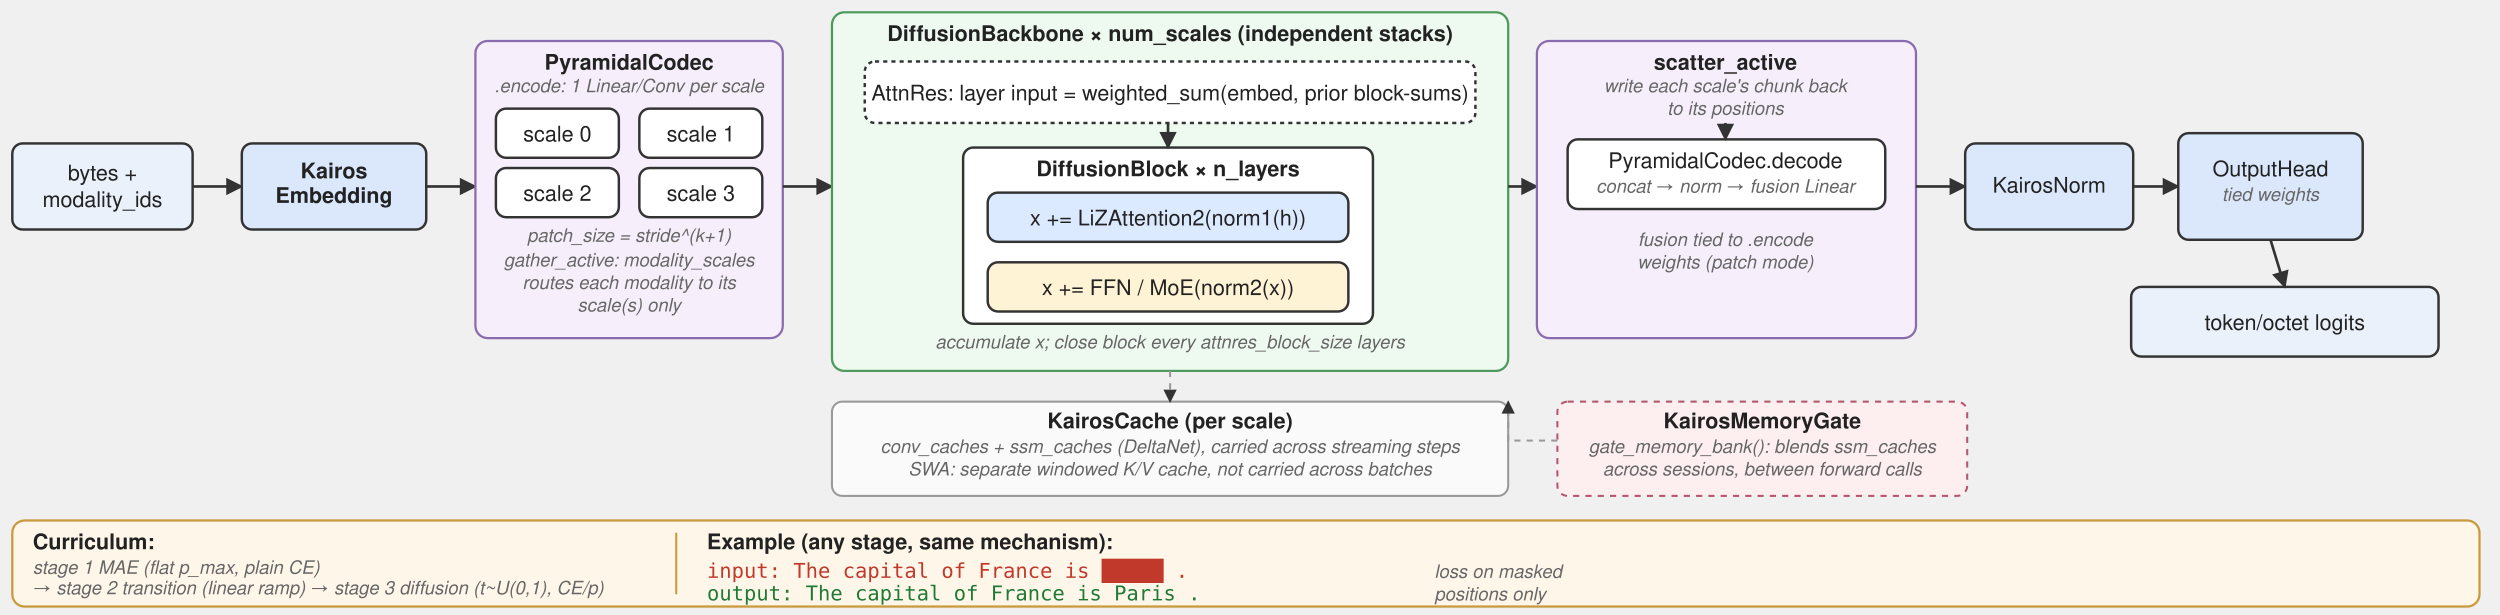
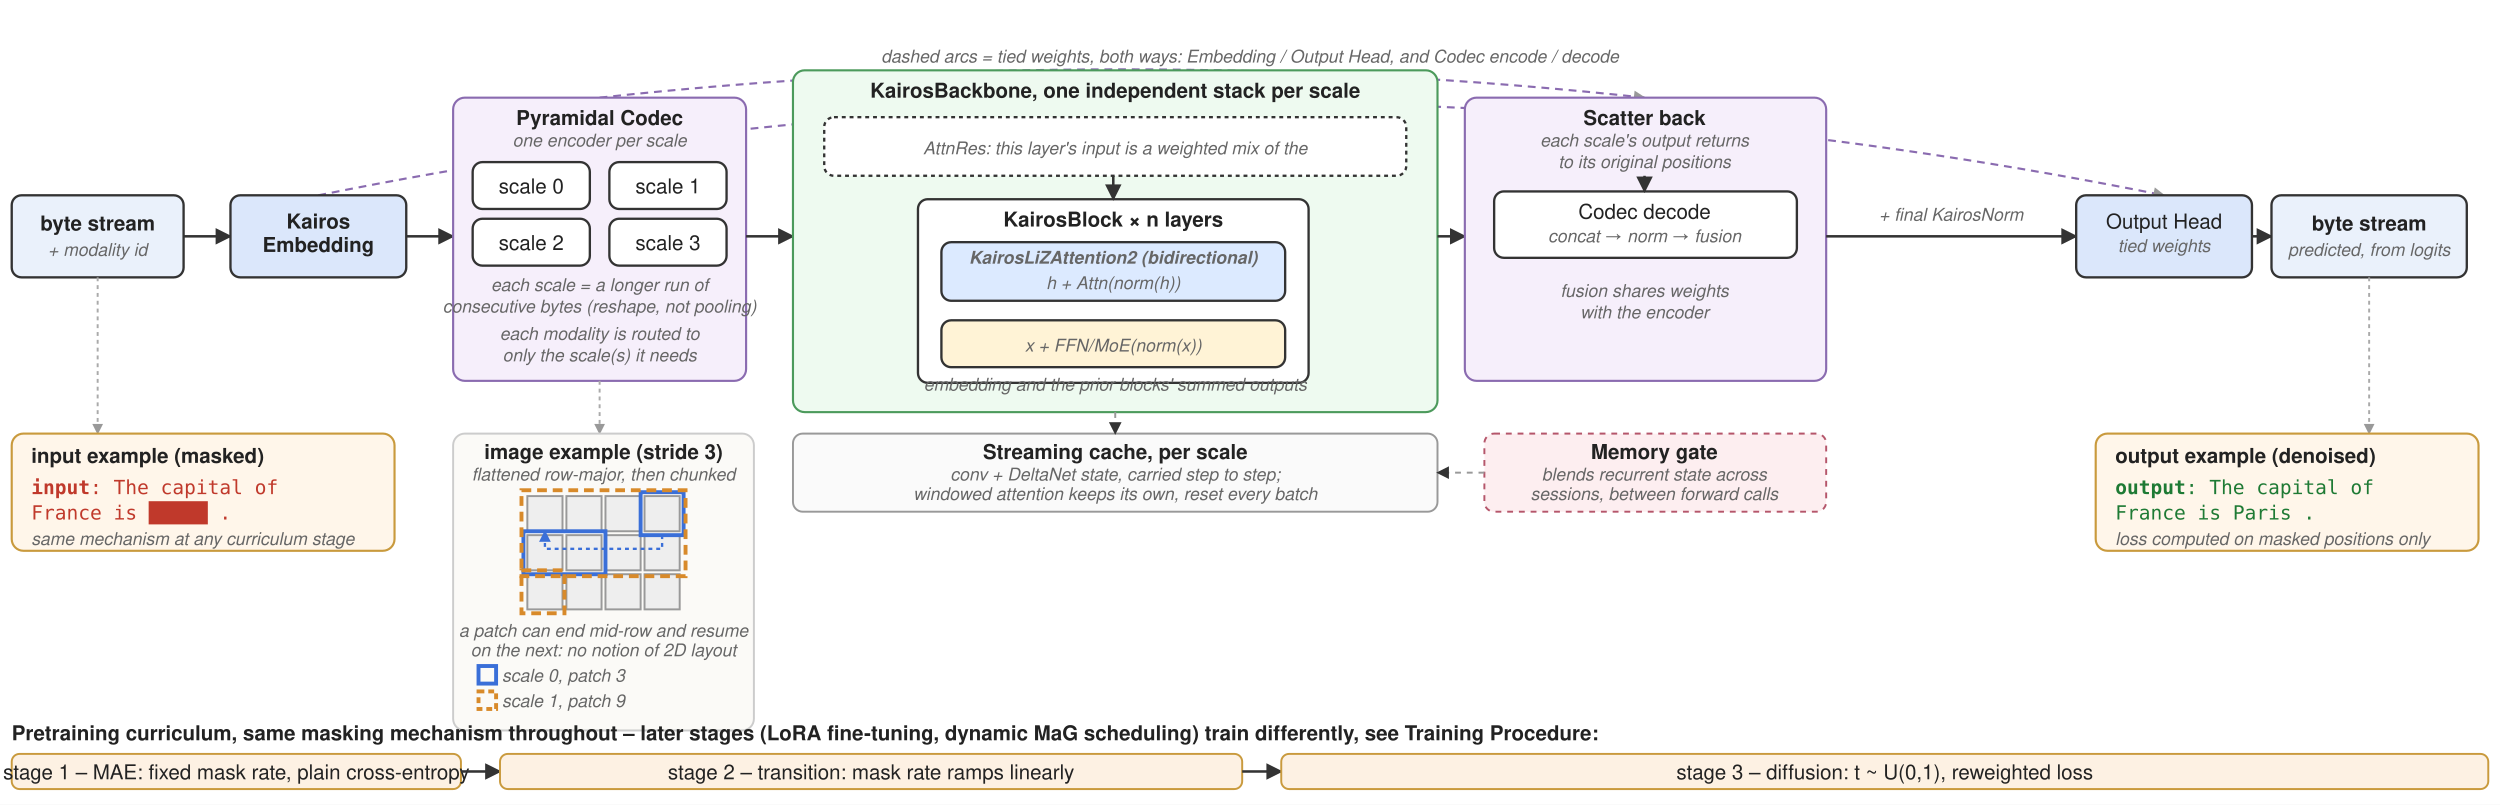
- <svg xmlns="http://www.w3.org/2000/svg" viewBox="0 0 1220 300" font-family="Helvetica, Arial, sans-serif">
+ <svg xmlns="http://www.w3.org/2000/svg" viewBox="0 -30 1280 412" font-family="Helvetica, Arial, sans-serif">
  <defs>
    <marker id="arrow" viewBox="0 0 10 10" refX="9" refY="5" markerWidth="6.5" markerHeight="6.5" orient="auto-start-reverse">
      <path d="M0,0 L10,5 L0,10 z" fill="#333" />
+     </marker>
+     <marker id="arrow-light" viewBox="0 0 10 10" refX="9" refY="5" markerWidth="5.5" markerHeight="5.5" orient="auto-start-reverse">
+       <path d="M0,0 L10,5 L0,10 z" fill="#999" />
+     </marker>
+     <marker id="arrow-blue" viewBox="0 0 10 10" refX="9" refY="5" markerWidth="5" markerHeight="5" orient="auto-start-reverse">
+       <path d="M0,0 L10,5 L0,10 z" fill="#3a6fd8" />
    </marker>
  </defs>
  <style>
    .box { stroke:#333; stroke-width:1.2; rx:5; }
    .sub { font-size:10.5px; fill:#222; }
    .note { font-size:9px; fill:#666; font-style:italic; }
    .arr { stroke:#333; stroke-width:1.3; fill:none; marker-end:url(#arrow); }
    .dashed { stroke:#999; stroke-width:1; fill:none; stroke-dasharray:3,3; marker-end:url(#arrow); }
+     .dashed-light { stroke:#aaa; stroke-width:1; fill:none; stroke-dasharray:2,2; marker-end:url(#arrow-light); }
    .group-label { font-size:10.5px; font-weight:700; fill:#222; }
    .mask { fill:#c0392b; font-family:monospace; font-size:10px; }
    .clean { fill:#1e7a34; font-family:monospace; font-size:10px; }
  </style>
+   <rect x="0" y="-30" width="1280" height="412" fill="#ffffff" />
+   <path d="M163,70 Q635,-25 1108,70" fill="none" stroke="#8a6bb0" stroke-width="1.1" stroke-dasharray="4,3" marker-end="url(#arrow-light)" />
+   <path d="M307,20 Q574,-9 842,20" fill="none" stroke="#8a6bb0" stroke-width="1.1" stroke-dasharray="4,3" marker-end="url(#arrow-light)" />
+   <text x="640" y="2" class="note" text-anchor="middle" font-size="8">dashed arcs = tied weights, both ways: Embedding / Output Head, and Codec encode / decode</text>
  <rect class="box" x="6" y="70" width="88" height="42" fill="#eaf1fb" />
-   <text x="50" y="88" class="sub" text-anchor="middle">bytes +</text>
-   <text x="50" y="101" class="sub" text-anchor="middle">modality_ids</text>
+   <text x="50" y="88" class="sub" text-anchor="middle" font-weight="700">byte stream</text>
+   <text x="50" y="101" class="note" text-anchor="middle">+ modality id</text>
  <path class="arr" d="M94,91 L118,91" />
  <rect class="box" x="118" y="70" width="90" height="42" fill="#dbe7fb" />
  <text x="163" y="87" class="sub" text-anchor="middle" font-weight="700">Kairos</text>
  <text x="163" y="99" class="sub" text-anchor="middle" font-weight="700">Embedding</text>
  <path class="arr" d="M208,91 L232,91" />
  <rect x="232" y="20" width="150" height="145" rx="6" fill="#f6effb" stroke="#8a6bb0" stroke-width="1.1" />
-   <text x="307" y="34" class="group-label" text-anchor="middle">PyramidalCodec</text>
-   <text x="307" y="45" class="note" text-anchor="middle">.encode: 1 Linear/Conv per scale</text>
+   <text x="307" y="34" class="group-label" text-anchor="middle">Pyramidal Codec</text>
+   <text x="307" y="45" class="note" text-anchor="middle">one encoder per scale</text>
  <rect class="box" x="242" y="53" width="60" height="24" fill="#fff" />
  <text x="272" y="69" class="sub" text-anchor="middle" font-size="9.5">scale 0</text>
  <rect class="box" x="312" y="53" width="60" height="24" fill="#fff" />
  <text x="342" y="69" class="sub" text-anchor="middle" font-size="9.5">scale 1</text>
  <rect class="box" x="242" y="82" width="60" height="24" fill="#fff" />
  <text x="272" y="98" class="sub" text-anchor="middle" font-size="9.5">scale 2</text>
  <rect class="box" x="312" y="82" width="60" height="24" fill="#fff" />
  <text x="342" y="98" class="sub" text-anchor="middle" font-size="9.5">scale 3</text>
-   <text x="307" y="118" class="note" text-anchor="middle">patch_size = stride^(k+1)</text>
-   <text x="307" y="130" class="note" text-anchor="middle">gather_active: modality_scales</text>
-   <text x="307" y="141" class="note" text-anchor="middle">routes each modality to its</text>
-   <text x="307" y="152" class="note" text-anchor="middle">scale(s) only</text>
+   <text x="307" y="119" class="note" text-anchor="middle">each scale = a longer run of</text>
+   <text x="307" y="130" class="note" text-anchor="middle">consecutive bytes (reshape, not pooling)</text>
+   <text x="307" y="144" class="note" text-anchor="middle">each modality is routed to</text>
+   <text x="307" y="155" class="note" text-anchor="middle">only the scale(s) it needs</text>
  <path class="arr" d="M382,91 L406,91" />
  <rect x="406" y="6" width="330" height="175" rx="6" fill="#eefaf0" stroke="#4c9a5c" stroke-width="1.1" />
-   <text x="571" y="20" class="group-label" text-anchor="middle">DiffusionBackbone × num_scales (independent stacks)</text>
+   <text x="571" y="20" class="group-label" text-anchor="middle">KairosBackbone, one independent stack per scale</text>
  <rect class="box" x="422" y="30" width="298" height="30" fill="#fff" stroke-dasharray="2,2" />
-   <text x="571" y="49" class="sub" text-anchor="middle" font-size="9">AttnRes: layer input = weighted_sum(embed, prior block-sums)</text>
-   <rect class="box" x="470" y="72" width="200" height="86" fill="#fff" />
-   <text x="570" y="86" class="sub" text-anchor="middle" font-weight="700" font-size="10">DiffusionBlock × n_layers</text>
-   <rect class="box" x="482" y="94" width="176" height="24" fill="#dceaff" />
-   <text x="570" y="110" class="sub" text-anchor="middle" font-size="9.5">x += LiZAttention2(norm1(h))</text>
-   <rect class="box" x="482" y="128" width="176" height="24" fill="#fff3d6" />
-   <text x="570" y="144" class="sub" text-anchor="middle" font-size="9.5">x += FFN / MoE(norm2(x))</text>
+   <text x="571" y="49" class="note" text-anchor="middle" font-size="9.5">AttnRes: this layer's input is a weighted mix of the</text>
+   <rect class="box" x="470" y="72" width="200" height="94" fill="#fff" />
+   <text x="570" y="86" class="sub" text-anchor="middle" font-weight="700" font-size="10">KairosBlock × n layers</text>
+   <rect class="box" x="482" y="94" width="176" height="30" fill="#dceaff" />
+   <text x="570" y="105" class="note" text-anchor="middle" font-size="8.5" font-style="normal" font-weight="700">KairosLiZAttention2 (bidirectional)</text>
+   <text x="570" y="118" class="note" text-anchor="middle" font-size="8.5" font-style="normal">h + Attn(norm(h))</text>
+   <rect class="box" x="482" y="134" width="176" height="24" fill="#fff3d6" />
+   <text x="570" y="150" class="note" text-anchor="middle" font-size="9.5" font-style="normal">x + FFN/MoE(norm(x))</text>
  <path class="arr" d="M570,60 L570,72" />
-   <text x="571" y="170" class="note" text-anchor="middle">accumulate x; close block every attnres_block_size layers</text>
+   <text x="571" y="170" class="note" text-anchor="middle">embedding and the prior blocks' summed outputs</text>
  <path class="arr" d="M736,91 L750,91" />
  <rect x="750" y="20" width="185" height="145" rx="6" fill="#f6effb" stroke="#8a6bb0" stroke-width="1.1" />
-   <text x="842" y="34" class="group-label" text-anchor="middle">scatter_active</text>
-   <text x="842" y="45" class="note" text-anchor="middle">write each scale's chunk back</text>
-   <text x="842" y="56" class="note" text-anchor="middle">to its positions</text>
+   <text x="842" y="34" class="group-label" text-anchor="middle">Scatter back</text>
+   <text x="842" y="45" class="note" text-anchor="middle">each scale's output returns</text>
+   <text x="842" y="56" class="note" text-anchor="middle">to its original positions</text>
  <rect class="box" x="765" y="68" width="155" height="34" fill="#fff" />
-   <text x="842" y="82" class="sub" text-anchor="middle" font-size="9.5">PyramidalCodec.decode</text>
-   <text x="842" y="94" class="note" text-anchor="middle">concat → norm → fusion Linear</text>
+   <text x="842" y="82" class="sub" text-anchor="middle" font-size="9.5">Codec decode</text>
+   <text x="842" y="94" class="note" text-anchor="middle">concat → norm → fusion</text>
  <path class="arr" d="M842,60 L842,68" />
-   <text x="842" y="120" class="note" text-anchor="middle">fusion tied to .encode</text>
-   <text x="842" y="131" class="note" text-anchor="middle">weights (patch mode)</text>
-   <path class="arr" d="M935,91 L959,91" />
-   <rect class="box" x="959" y="70" width="82" height="42" fill="#dbe7fb" />
-   <text x="1000" y="94" class="sub" text-anchor="middle" font-size="9.5">KairosNorm</text>
-   <path class="arr" d="M1041,91 L1063,91" />
-   <rect class="box" x="1063" y="65" width="90" height="52" fill="#dbe7fb" />
-   <text x="1108" y="86" class="sub" text-anchor="middle" font-size="9.5">OutputHead</text>
-   <text x="1108" y="98" class="note" text-anchor="middle">tied weights</text>
-   <rect class="box" x="1040" y="140" width="150" height="34" fill="#eaf1fb" />
-   <text x="1115" y="161" class="sub" text-anchor="middle" font-size="9.5">token/octet logits</text>
-   <path class="arr" d="M1108,117 L1115,140" />
-   <rect x="406" y="196" width="330" height="46" rx="5" fill="#fafafa" stroke="#999" stroke-width="1" />
-   <text x="571" y="209" class="sub" text-anchor="middle" font-weight="700" font-size="10">KairosCache (per scale)</text>
-   <text x="571" y="221" class="note" text-anchor="middle">conv_caches + ssm_caches (DeltaNet), carried across streaming steps</text>
-   <text x="571" y="232" class="note" text-anchor="middle">SWA: separate windowed K/V cache, not carried across batches</text>
-   <path class="dashed" d="M571,181 L571,196" />
-   <rect x="760" y="196" width="200" height="46" rx="5" fill="#fdeef0" stroke="#b5566b" stroke-width="1" stroke-dasharray="3,3" />
-   <text x="860" y="209" class="sub" text-anchor="middle" font-weight="700" font-size="10">KairosMemoryGate</text>
-   <text x="860" y="221" class="note" text-anchor="middle">gate_memory_bank(): blends ssm_caches</text>
-   <text x="860" y="232" class="note" text-anchor="middle">across sessions, between forward calls</text>
-   <path class="dashed" d="M760,215 L736,215 L736,196" />
-   <rect x="6" y="254" width="1204" height="42" rx="6" fill="#fff6ea" stroke="#c99a3d" stroke-width="1.1" />
-   <text x="16" y="268" class="sub" font-weight="700" font-size="9.5">Curriculum:</text>
-   <text x="16" y="280" class="note" font-size="8.5">stage 1 MAE (flat p_max, plain CE)</text>
-   <text x="16" y="290" class="note" font-size="8.5">→ stage 2 transition (linear ramp) → stage 3 diffusion (t~U(0,1), CE/p)</text>
-   <line x1="330" y1="260" x2="330" y2="290" stroke="#c99a3d" stroke-width="1" />
-   <text x="345" y="268" class="sub" font-weight="700" font-size="9.5">Example (any stage, same mechanism):</text>
-   <text x="345" y="282" class="mask">input:  The capital of France is █████ .</text>
-   <text x="345" y="293" class="clean">output: The capital of France is Paris .</text>
-   <text x="700" y="282" class="note" font-size="8.5">loss on masked</text>
-   <text x="700" y="293" class="note" font-size="8.5">positions only</text>
+   <text x="842" y="122" class="note" text-anchor="middle">fusion shares weights</text>
+   <text x="842" y="133" class="note" text-anchor="middle">with the encoder</text>
+   <path class="arr" d="M935,91 L1063,91" />
+   <text x="999" y="83" class="note" text-anchor="middle" font-size="8">+ final KairosNorm</text>
+   <rect class="box" x="1063" y="70" width="90" height="42" fill="#dbe7fb" />
+   <text x="1108" y="87" class="sub" text-anchor="middle" font-size="9.5">Output Head</text>
+   <text x="1108" y="99" class="note" text-anchor="middle" font-size="8.5">tied weights</text>
+   <path class="arr" d="M1153,91 L1163,91" />
+   <rect class="box" x="1163" y="70" width="100" height="42" fill="#eaf1fb" />
+   <text x="1213" y="88" class="sub" text-anchor="middle" font-weight="700">byte stream</text>
+   <text x="1213" y="101" class="note" text-anchor="middle" font-size="8.5">predicted, from logits</text>
+   <rect x="406" y="192" width="330" height="40" rx="5" fill="#fafafa" stroke="#999" stroke-width="1" />
+   <text x="571" y="205" class="sub" text-anchor="middle" font-weight="700" font-size="9.5">Streaming cache, per scale</text>
+   <text x="571" y="216" class="note" text-anchor="middle">conv + DeltaNet state, carried step to step;</text>
+   <text x="571" y="226" class="note" text-anchor="middle">windowed attention keeps its own, reset every batch</text>
+   <path class="dashed" d="M571,181 L571,192" />
+   <rect x="760" y="192" width="175" height="40" rx="5" fill="#fdeef0" stroke="#b5566b" stroke-width="1" stroke-dasharray="3,3" />
+   <text x="847" y="205" class="sub" text-anchor="middle" font-weight="700" font-size="9.5">Memory gate</text>
+   <text x="847" y="216" class="note" text-anchor="middle">blends recurrent state across</text>
+   <text x="847" y="226" class="note" text-anchor="middle">sessions, between forward calls</text>
+   <path class="dashed" d="M760,212 L736,212" />
+   <path class="dashed-light" d="M50,112 L50,192" />
+   <rect x="6" y="192" width="196" height="60" rx="6" fill="#fff6ea" stroke="#c99a3d" stroke-width="1.1" />
+   <text x="16" y="207" class="sub" font-weight="700" font-size="9.5">input example (masked)</text>
+   <text x="16" y="223" class="mask" font-size="9.5">
+     <tspan font-weight="700">input</tspan>: The capital of</text>
+   <text x="16" y="236" class="mask" font-size="9.5">France is █████ .</text>
+   <text x="16" y="249" class="note" font-size="8">same mechanism at any curriculum stage</text>
+   <path class="dashed-light" d="M1213,112 L1213,192" />
+   <rect x="1073" y="192" width="196" height="60" rx="6" fill="#fff6ea" stroke="#c99a3d" stroke-width="1.1" />
+   <text x="1083" y="207" class="sub" font-weight="700" font-size="9.5">output example (denoised)</text>
+   <text x="1083" y="223" class="clean" font-size="9.5">
+     <tspan font-weight="700">output</tspan>: The capital of</text>
+   <text x="1083" y="236" class="clean" font-size="9.5">France is Paris .</text>
+   <text x="1083" y="249" class="note" font-size="8">loss computed on masked positions only</text>
+   <path class="dashed-light" d="M307,165 L307,192" />
+   <rect x="232" y="192" width="154" height="152" rx="6" fill="#fbfaf7" stroke="#ccc" stroke-width="1" />
+   <text x="309" y="205" class="sub" text-anchor="middle" font-weight="700" font-size="9.5">image example (stride 3)</text>
+   <text x="309" y="216" class="note" text-anchor="middle" font-size="8">flattened row-major, then chunked</text>
+   <g>
+     <rect x="270" y="224" width="18" height="18" fill="#eee" stroke="#999" />
+     <rect x="290" y="224" width="18" height="18" fill="#eee" stroke="#999" />
+     <rect x="310" y="224" width="18" height="18" fill="#eee" stroke="#999" />
+     <rect x="330" y="224" width="18" height="18" fill="#eee" stroke="#999" />
+     <rect x="270" y="244" width="18" height="18" fill="#eee" stroke="#999" />
+     <rect x="290" y="244" width="18" height="18" fill="#eee" stroke="#999" />
+     <rect x="310" y="244" width="18" height="18" fill="#eee" stroke="#999" />
+     <rect x="330" y="244" width="18" height="18" fill="#eee" stroke="#999" />
+     <rect x="270" y="264" width="18" height="18" fill="#eee" stroke="#999" />
+     <rect x="290" y="264" width="18" height="18" fill="#eee" stroke="#999" />
+     <rect x="310" y="264" width="18" height="18" fill="#eee" stroke="#999" />
+     <rect x="330" y="264" width="18" height="18" fill="#eee" stroke="#999" />
+     <rect x="328" y="222" width="22" height="22" fill="none" stroke="#3a6fd8" stroke-width="2" />
+     <rect x="268" y="242" width="42" height="22" fill="none" stroke="#3a6fd8" stroke-width="2" />
+     <path d="M339,244 L339,251 L279,251 L279,242" fill="none" stroke="#3a6fd8" stroke-width="1.2" stroke-dasharray="2,2" marker-end="url(#arrow-blue)" />
+     <rect x="267" y="221" width="84" height="44" fill="none" stroke="#d88a2a" stroke-width="2" stroke-dasharray="5,3" />
+     <rect x="267" y="262" width="22" height="22" fill="none" stroke="#d88a2a" stroke-width="2" stroke-dasharray="5,3" />
+   </g>
+   <text x="309" y="296" class="note" text-anchor="middle" font-size="8">a patch can end mid-row and resume</text>
+   <text x="309" y="306" class="note" text-anchor="middle" font-size="8">on the next: no notion of 2D layout</text>
+   <rect x="245" y="311" width="9" height="9" fill="none" stroke="#3a6fd8" stroke-width="2" />
+   <text x="257" y="319" class="note" text-anchor="start" font-size="7.5">scale 0, patch 3</text>
+   <rect x="245" y="324" width="9" height="9" fill="none" stroke="#d88a2a" stroke-width="2" stroke-dasharray="3,2" />
+   <text x="257" y="332" class="note" text-anchor="start" font-size="7.5">scale 1, patch 9</text>
+   <text x="6" y="349" class="sub" font-weight="700" font-size="9.5">Pretraining curriculum, same masking mechanism throughout – later stages (LoRA fine-tuning, dynamic MaG scheduling) train differently, see Training Procedure:</text>
+   <rect x="6" y="356" width="230" height="18" rx="4" fill="#fdf1e3" stroke="#c99a3d" stroke-width="1" />
+   <text x="121" y="369" class="sub" text-anchor="middle" font-size="9">stage 1 – MAE: fixed mask rate, plain cross-entropy</text>
+   <path class="arr" d="M236,365 L256,365" />
+   <rect x="256" y="356" width="380" height="18" rx="4" fill="#fdf1e3" stroke="#c99a3d" stroke-width="1" />
+   <text x="446" y="369" class="sub" text-anchor="middle" font-size="9">stage 2 – transition: mask rate ramps linearly</text>
+   <path class="arr" d="M636,365 L656,365" />
+   <rect x="656" y="356" width="618" height="18" rx="4" fill="#fdf1e3" stroke="#c99a3d" stroke-width="1" />
+   <text x="965" y="369" class="sub" text-anchor="middle" font-size="9">stage 3 – diffusion: t ~ U(0,1), reweighted loss</text>
</svg>
